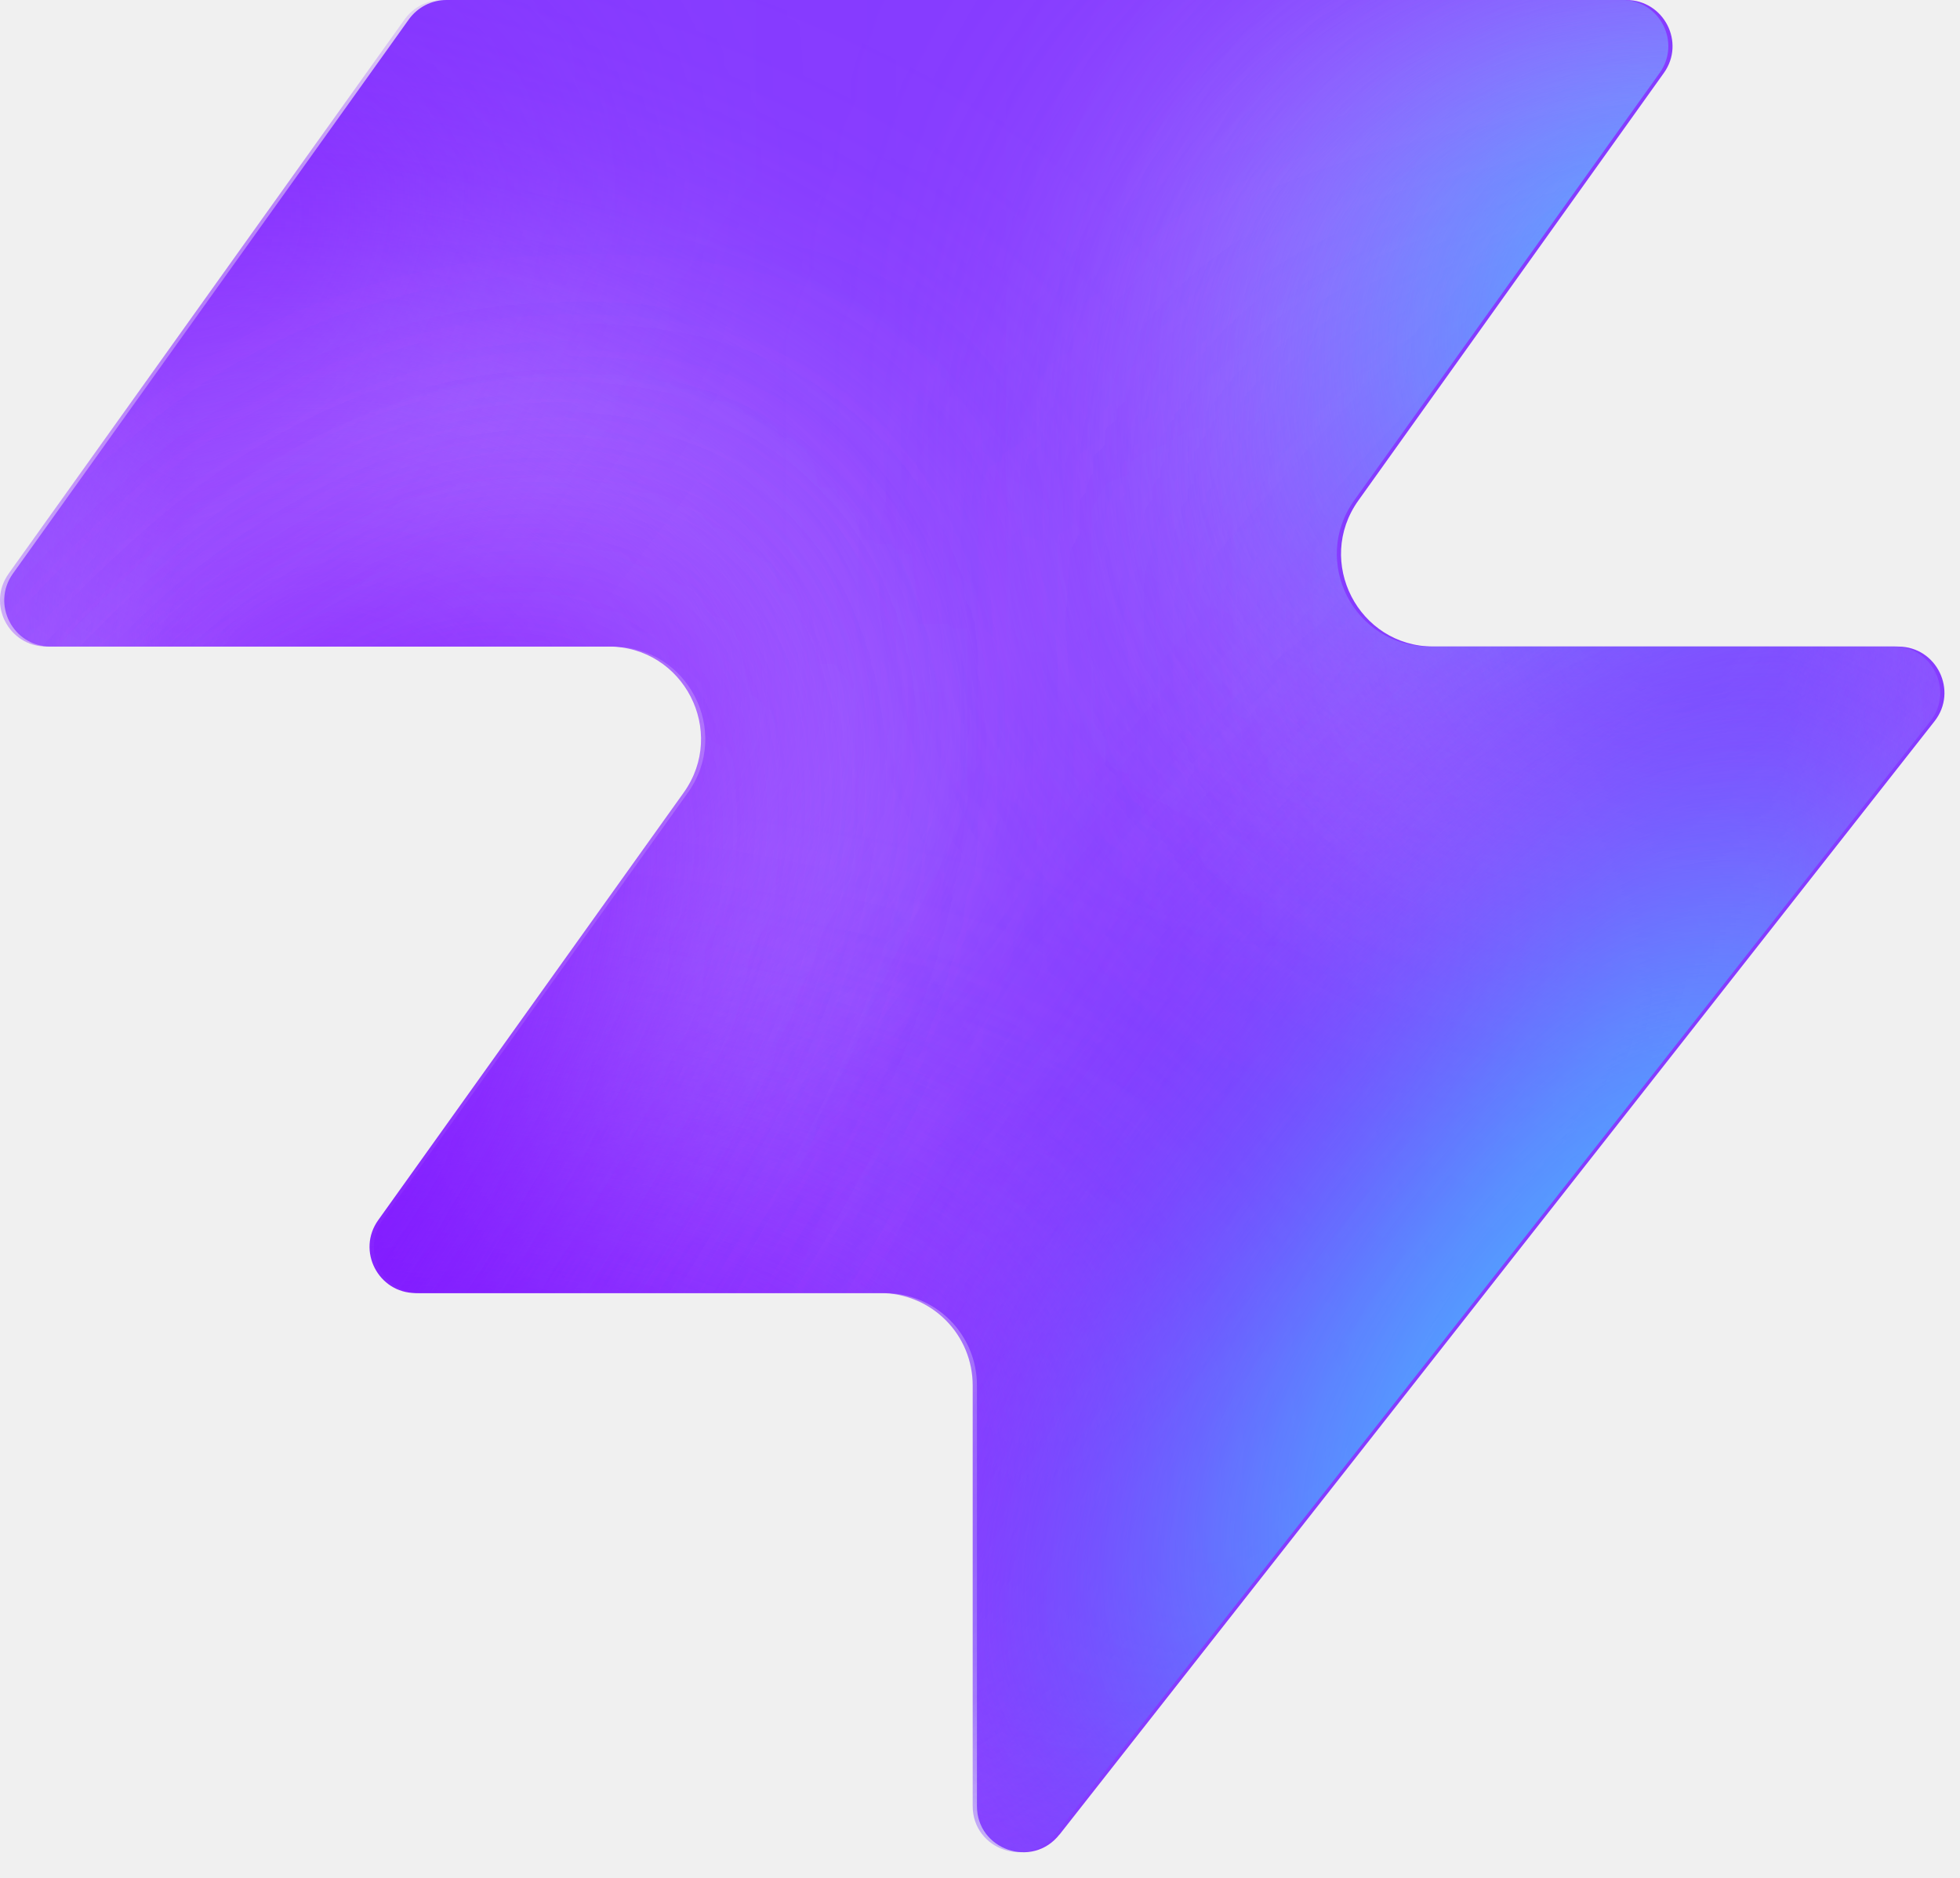
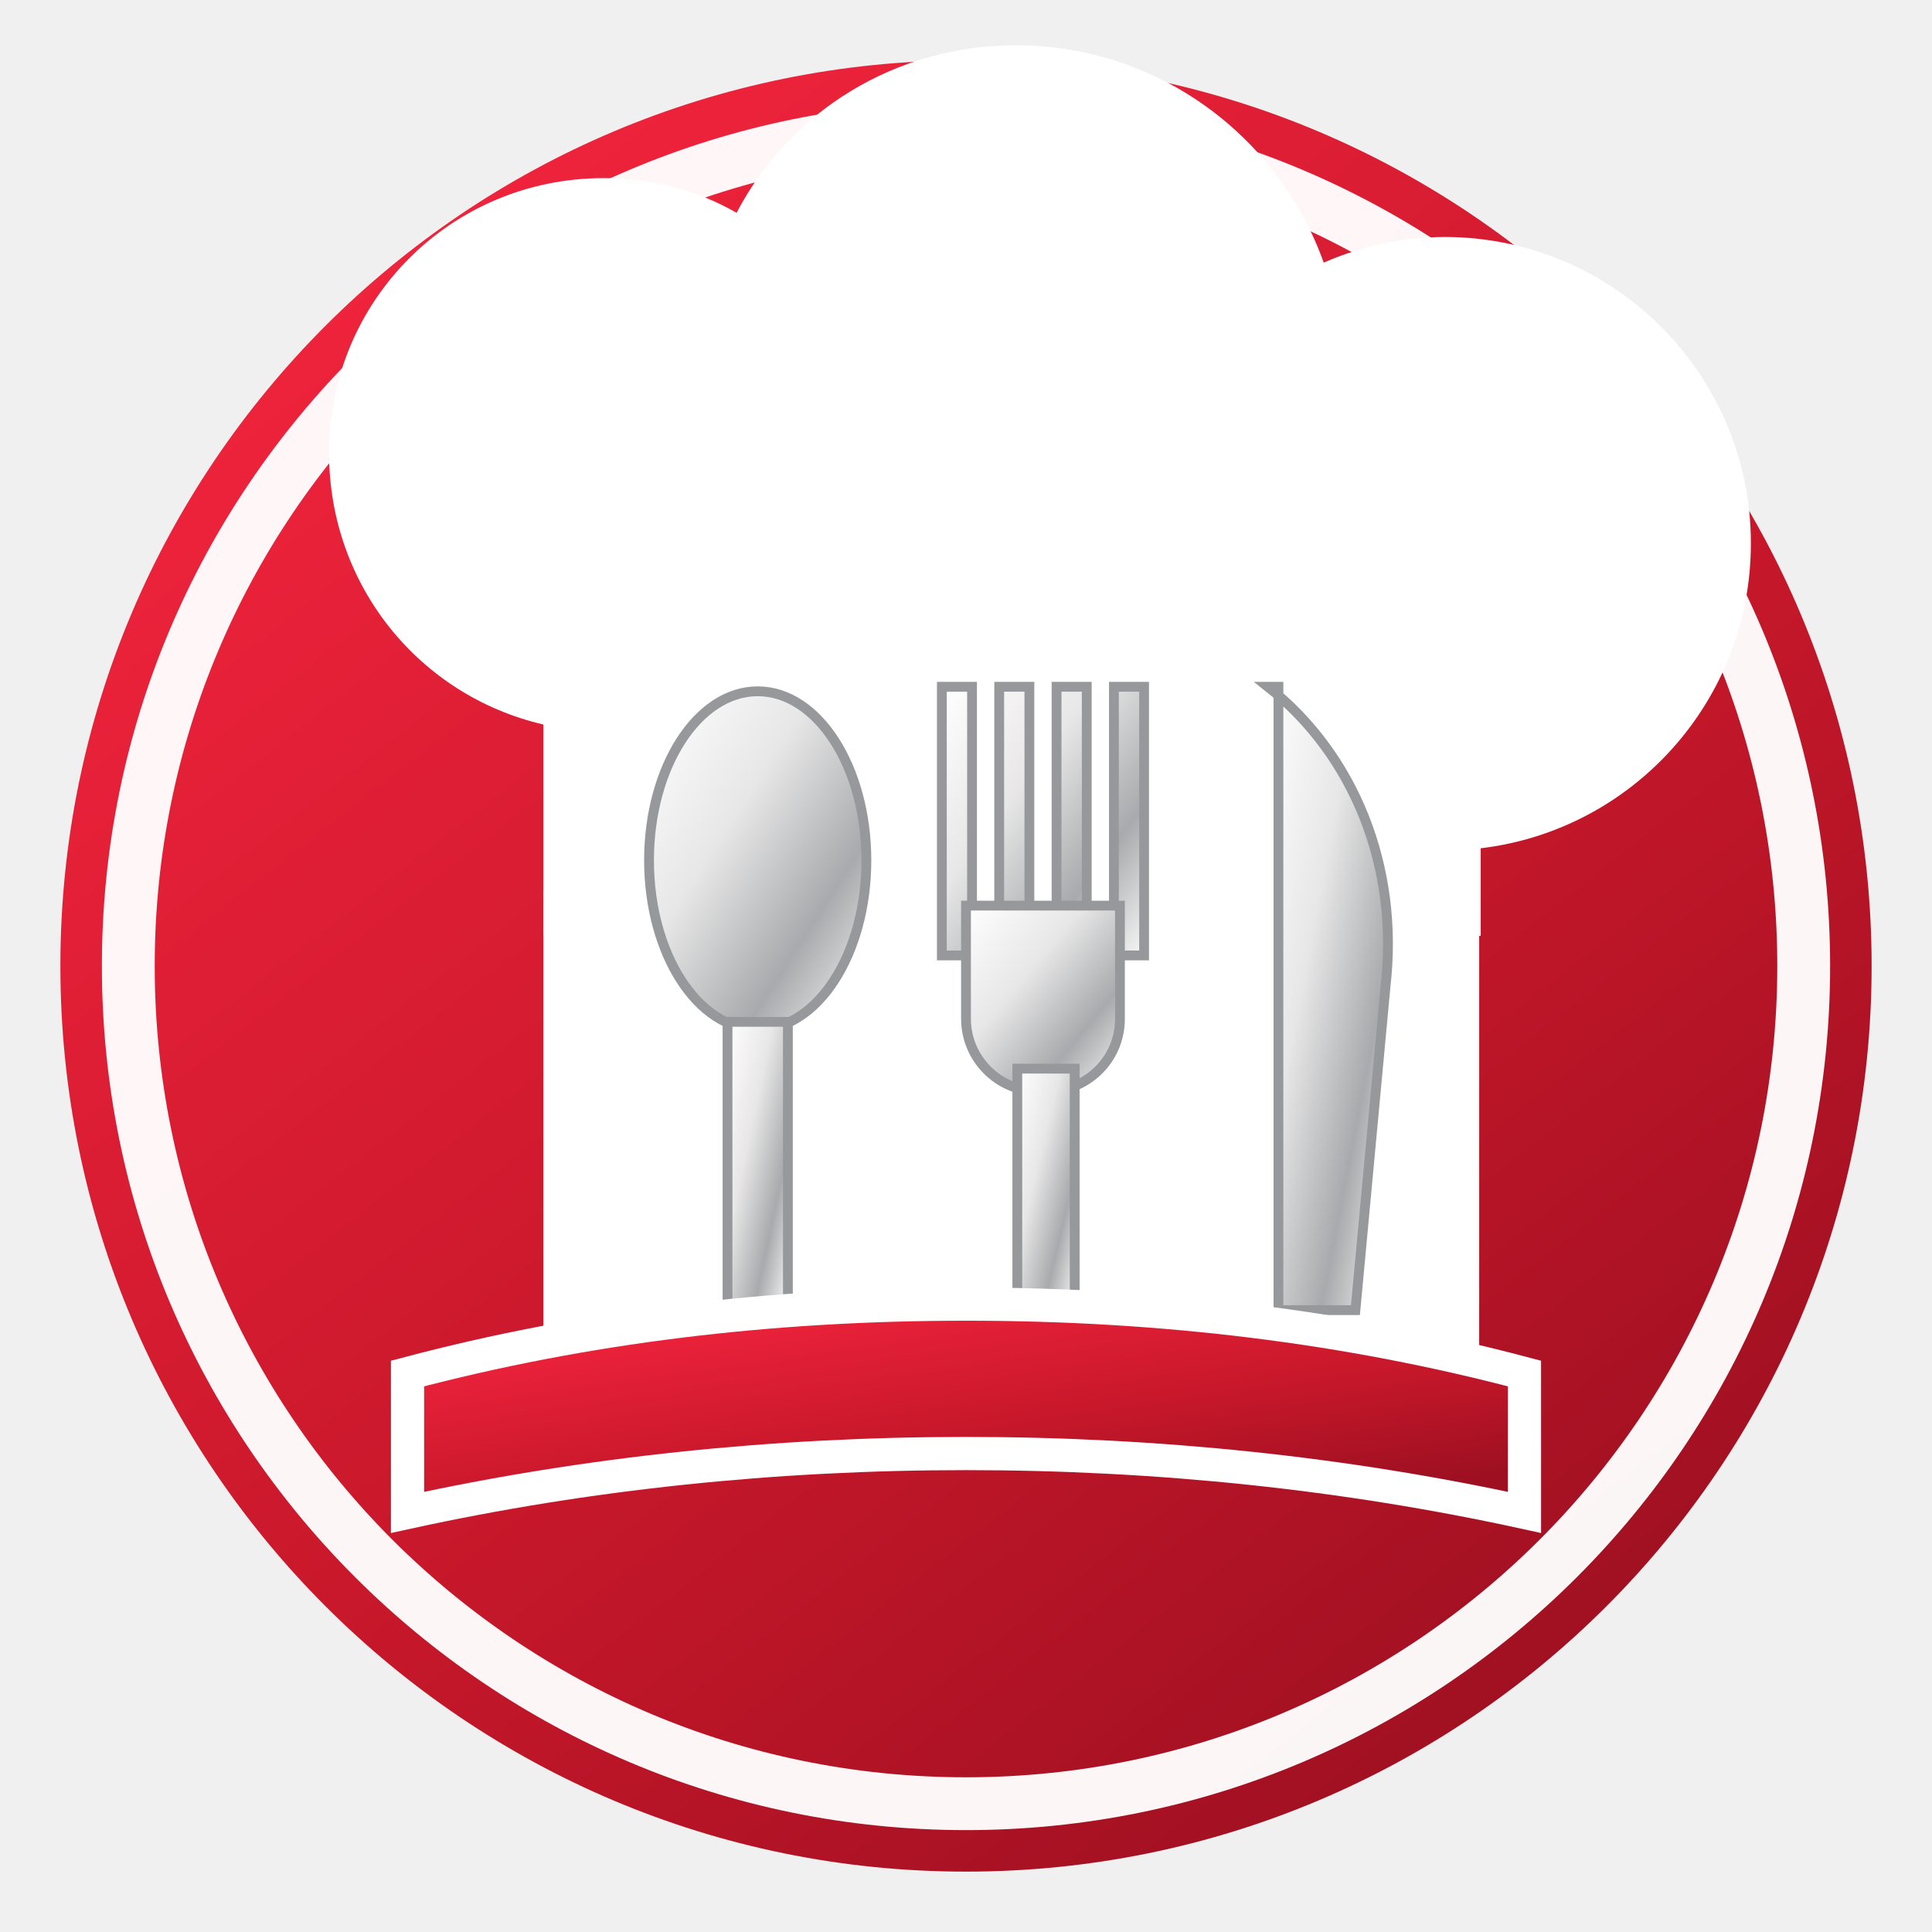
- <svg xmlns="http://www.w3.org/2000/svg" width="48" height="46" fill="none" viewBox="0 0 48 46">
-   <path fill="#863bff" d="M25.946 44.938c-.664.845-2.021.375-2.021-.698V33.937a2.26 2.26 0 0 0-2.262-2.262H10.287c-.92 0-1.456-1.04-.92-1.788l7.48-10.471c1.07-1.497 0-3.578-1.842-3.578H1.237c-.92 0-1.456-1.04-.92-1.788L10.013.474c.214-.297.556-.474.92-.474h28.894c.92 0 1.456 1.04.92 1.788l-7.48 10.471c-1.07 1.498 0 3.579 1.842 3.579h11.377c.943 0 1.473 1.088.89 1.83L25.947 44.94z" style="fill:#863bff;fill:color(display-p3 .525 .23 1);fill-opacity:1" />
-   <mask id="a" width="48" height="46" x="0" y="0" maskUnits="userSpaceOnUse" style="mask-type:alpha">
-     <path fill="#000" d="M25.842 44.938c-.664.844-2.021.375-2.021-.698V33.937a2.26 2.26 0 0 0-2.262-2.262H10.183c-.92 0-1.456-1.04-.92-1.788l7.48-10.471c1.07-1.498 0-3.579-1.842-3.579H1.133c-.92 0-1.456-1.04-.92-1.787L9.91.473c.214-.297.556-.474.92-.474h28.894c.92 0 1.456 1.04.92 1.788l-7.48 10.471c-1.07 1.498 0 3.578 1.842 3.578h11.377c.943 0 1.473 1.088.89 1.832L25.843 44.94z" style="fill:#000;fill-opacity:1" />
-   </mask>
-   <g mask="url(#a)">
-     <g filter="url(#b)">
-       <ellipse cx="5.508" cy="14.704" fill="#ede6ff" rx="5.508" ry="14.704" style="fill:#ede6ff;fill:color(display-p3 .927 .903 1);fill-opacity:1" transform="matrix(.00324 1 1 -.00324 -4.47 31.516)" />
-     </g>
-     <g filter="url(#c)">
-       <ellipse cx="10.399" cy="29.851" fill="#ede6ff" rx="10.399" ry="29.851" style="fill:#ede6ff;fill:color(display-p3 .927 .903 1);fill-opacity:1" transform="matrix(.00324 1 1 -.00324 -39.328 7.883)" />
-     </g>
-     <g filter="url(#d)">
-       <ellipse cx="5.508" cy="30.487" fill="#7e14ff" rx="5.508" ry="30.487" style="fill:#7e14ff;fill:color(display-p3 .492 .077 1);fill-opacity:1" transform="rotate(89.814 -25.913 -14.639)scale(1 -1)" />
-     </g>
-     <g filter="url(#e)">
-       <ellipse cx="5.508" cy="30.599" fill="#7e14ff" rx="5.508" ry="30.599" style="fill:#7e14ff;fill:color(display-p3 .492 .077 1);fill-opacity:1" transform="rotate(89.814 -32.644 -3.334)scale(1 -1)" />
-     </g>
-     <g filter="url(#f)">
-       <ellipse cx="5.508" cy="30.599" fill="#7e14ff" rx="5.508" ry="30.599" style="fill:#7e14ff;fill:color(display-p3 .492 .077 1);fill-opacity:1" transform="matrix(.00324 1 1 -.00324 -34.34 30.47)" />
-     </g>
-     <g filter="url(#g)">
-       <ellipse cx="14.072" cy="22.078" fill="#ede6ff" rx="14.072" ry="22.078" style="fill:#ede6ff;fill:color(display-p3 .927 .903 1);fill-opacity:1" transform="rotate(93.35 24.506 48.493)scale(-1 1)" />
-     </g>
-     <g filter="url(#h)">
-       <ellipse cx="3.47" cy="21.501" fill="#7e14ff" rx="3.47" ry="21.501" style="fill:#7e14ff;fill:color(display-p3 .492 .077 1);fill-opacity:1" transform="rotate(89.009 28.708 47.59)scale(-1 1)" />
-     </g>
-     <g filter="url(#i)">
-       <ellipse cx="3.47" cy="21.501" fill="#7e14ff" rx="3.47" ry="21.501" style="fill:#7e14ff;fill:color(display-p3 .492 .077 1);fill-opacity:1" transform="rotate(89.009 28.708 47.59)scale(-1 1)" />
-     </g>
-     <g filter="url(#j)">
-       <ellipse cx=".387" cy="8.972" fill="#7e14ff" rx="4.407" ry="29.108" style="fill:#7e14ff;fill:color(display-p3 .492 .077 1);fill-opacity:1" transform="rotate(39.51 .387 8.972)" />
-     </g>
-     <g filter="url(#k)">
-       <ellipse cx="47.523" cy="-6.092" fill="#7e14ff" rx="4.407" ry="29.108" style="fill:#7e14ff;fill:color(display-p3 .492 .077 1);fill-opacity:1" transform="rotate(37.892 47.523 -6.092)" />
-     </g>
-     <g filter="url(#l)">
-       <ellipse cx="41.412" cy="6.333" fill="#47bfff" rx="5.971" ry="9.665" style="fill:#47bfff;fill:color(display-p3 .28 .748 1);fill-opacity:1" transform="rotate(37.892 41.412 6.333)" />
-     </g>
-     <g filter="url(#m)">
-       <ellipse cx="-1.879" cy="38.332" fill="#7e14ff" rx="4.407" ry="29.108" style="fill:#7e14ff;fill:color(display-p3 .492 .077 1);fill-opacity:1" transform="rotate(37.892 -1.88 38.332)" />
-     </g>
-     <g filter="url(#n)">
-       <ellipse cx="-1.879" cy="38.332" fill="#7e14ff" rx="4.407" ry="29.108" style="fill:#7e14ff;fill:color(display-p3 .492 .077 1);fill-opacity:1" transform="rotate(37.892 -1.88 38.332)" />
-     </g>
-     <g filter="url(#o)">
-       <ellipse cx="35.651" cy="29.907" fill="#7e14ff" rx="4.407" ry="29.108" style="fill:#7e14ff;fill:color(display-p3 .492 .077 1);fill-opacity:1" transform="rotate(37.892 35.651 29.907)" />
-     </g>
-     <g filter="url(#p)">
-       <ellipse cx="38.418" cy="32.4" fill="#47bfff" rx="5.971" ry="15.297" style="fill:#47bfff;fill:color(display-p3 .28 .748 1);fill-opacity:1" transform="rotate(37.892 38.418 32.4)" />
-     </g>
+ <svg xmlns="http://www.w3.org/2000/svg" viewBox="0 0 128 128" role="img" aria-label="Amor &amp; Sabor">
+   <defs>
+     <linearGradient id="brand-red" x1="18%" y1="10%" x2="82%" y2="92%">
+       <stop offset="0%" stop-color="#ef233c" />
+       <stop offset="55%" stop-color="#c9182b" />
+       <stop offset="100%" stop-color="#9e1021" />
+     </linearGradient>
+     <linearGradient id="brand-silver" x1="0%" y1="0%" x2="100%" y2="100%">
+       <stop offset="0%" stop-color="#ffffff" />
+       <stop offset="38%" stop-color="#e7e7e7" />
+       <stop offset="72%" stop-color="#a9aaad" />
+       <stop offset="100%" stop-color="#f8f8f8" />
+     </linearGradient>
+   </defs>
+   <circle cx="64" cy="64" r="60" fill="url(#brand-red)" />
+   <circle cx="64" cy="64" r="55.5" fill="none" stroke="#fff" stroke-width="3.5" opacity="0.96" />
+   <path d="M36 62V48c-8.2-1.9-14.2-9.2-14.2-18 0-10.1 8.1-18.2 18.2-18.2 3.2 0 6.2.8 8.8 2.3C52.3 7.4 59.3 3 67.3 3c9.4 0 17.4 6 20.4 14.4a20.2 20.2 0 0 1 8-1.7c11.2 0 20.3 9.1 20.3 20.3 0 10.4-7.8 19-17.9 20.2V62H36Z" fill="#fff" />
+   <path d="M36 59h62v32H36z" fill="#fff" />
+   <g fill="url(#brand-silver)" stroke="#97989b" stroke-width="0.65">
+     <ellipse cx="50.2" cy="57" rx="7.2" ry="11.2" />
+     <path d="M48.2 67.7h4v19h-4z" />
+     <path d="M62.4 45.5h2v17.8h-2zM66.2 45.5h2v17.8h-2zM70 45.5h2v17.8h-2zM73.8 45.5h2v17.8h-2z" />
+     <path d="M64 60h10.2v7.5c0 2.7-2.2 4.8-4.8 4.8h-.6c-2.7 0-4.8-2.2-4.8-4.8V60Z" />
+     <path d="M67.4 70.8h3.8v16h-3.8z" />
+     <path d="M84 45.5c5.7 4.5 8.7 11.9 7.8 19.8l-2 21.5h-5.1V45.5H84Z" />
  </g>
-   <defs>
-     <filter id="b" width="60.045" height="41.654" x="-19.77" y="16.149" color-interpolation-filters="sRGB" filterUnits="userSpaceOnUse">
-       <feFlood flood-opacity="0" result="BackgroundImageFix" />
-       <feBlend in="SourceGraphic" in2="BackgroundImageFix" result="shape" />
-       <feGaussianBlur result="effect1_foregroundBlur_2002_17158" stdDeviation="7.659" />
-     </filter>
-     <filter id="c" width="90.34" height="51.437" x="-54.613" y="-7.533" color-interpolation-filters="sRGB" filterUnits="userSpaceOnUse">
-       <feFlood flood-opacity="0" result="BackgroundImageFix" />
-       <feBlend in="SourceGraphic" in2="BackgroundImageFix" result="shape" />
-       <feGaussianBlur result="effect1_foregroundBlur_2002_17158" stdDeviation="7.659" />
-     </filter>
-     <filter id="d" width="79.355" height="29.4" x="-49.64" y="2.03" color-interpolation-filters="sRGB" filterUnits="userSpaceOnUse">
-       <feFlood flood-opacity="0" result="BackgroundImageFix" />
-       <feBlend in="SourceGraphic" in2="BackgroundImageFix" result="shape" />
-       <feGaussianBlur result="effect1_foregroundBlur_2002_17158" stdDeviation="4.596" />
-     </filter>
-     <filter id="e" width="79.579" height="29.4" x="-45.045" y="20.029" color-interpolation-filters="sRGB" filterUnits="userSpaceOnUse">
-       <feFlood flood-opacity="0" result="BackgroundImageFix" />
-       <feBlend in="SourceGraphic" in2="BackgroundImageFix" result="shape" />
-       <feGaussianBlur result="effect1_foregroundBlur_2002_17158" stdDeviation="4.596" />
-     </filter>
-     <filter id="f" width="79.579" height="29.4" x="-43.513" y="21.178" color-interpolation-filters="sRGB" filterUnits="userSpaceOnUse">
-       <feFlood flood-opacity="0" result="BackgroundImageFix" />
-       <feBlend in="SourceGraphic" in2="BackgroundImageFix" result="shape" />
-       <feGaussianBlur result="effect1_foregroundBlur_2002_17158" stdDeviation="4.596" />
-     </filter>
-     <filter id="g" width="74.749" height="58.852" x="15.756" y="-17.901" color-interpolation-filters="sRGB" filterUnits="userSpaceOnUse">
-       <feFlood flood-opacity="0" result="BackgroundImageFix" />
-       <feBlend in="SourceGraphic" in2="BackgroundImageFix" result="shape" />
-       <feGaussianBlur result="effect1_foregroundBlur_2002_17158" stdDeviation="7.659" />
-     </filter>
-     <filter id="h" width="61.377" height="25.362" x="23.548" y="2.284" color-interpolation-filters="sRGB" filterUnits="userSpaceOnUse">
-       <feFlood flood-opacity="0" result="BackgroundImageFix" />
-       <feBlend in="SourceGraphic" in2="BackgroundImageFix" result="shape" />
-       <feGaussianBlur result="effect1_foregroundBlur_2002_17158" stdDeviation="4.596" />
-     </filter>
-     <filter id="i" width="61.377" height="25.362" x="23.548" y="2.284" color-interpolation-filters="sRGB" filterUnits="userSpaceOnUse">
-       <feFlood flood-opacity="0" result="BackgroundImageFix" />
-       <feBlend in="SourceGraphic" in2="BackgroundImageFix" result="shape" />
-       <feGaussianBlur result="effect1_foregroundBlur_2002_17158" stdDeviation="4.596" />
-     </filter>
-     <filter id="j" width="56.045" height="63.649" x="-27.636" y="-22.853" color-interpolation-filters="sRGB" filterUnits="userSpaceOnUse">
-       <feFlood flood-opacity="0" result="BackgroundImageFix" />
-       <feBlend in="SourceGraphic" in2="BackgroundImageFix" result="shape" />
-       <feGaussianBlur result="effect1_foregroundBlur_2002_17158" stdDeviation="4.596" />
-     </filter>
-     <filter id="k" width="54.814" height="64.646" x="20.116" y="-38.415" color-interpolation-filters="sRGB" filterUnits="userSpaceOnUse">
-       <feFlood flood-opacity="0" result="BackgroundImageFix" />
-       <feBlend in="SourceGraphic" in2="BackgroundImageFix" result="shape" />
-       <feGaussianBlur result="effect1_foregroundBlur_2002_17158" stdDeviation="4.596" />
-     </filter>
-     <filter id="l" width="33.541" height="35.313" x="24.641" y="-11.323" color-interpolation-filters="sRGB" filterUnits="userSpaceOnUse">
-       <feFlood flood-opacity="0" result="BackgroundImageFix" />
-       <feBlend in="SourceGraphic" in2="BackgroundImageFix" result="shape" />
-       <feGaussianBlur result="effect1_foregroundBlur_2002_17158" stdDeviation="4.596" />
-     </filter>
-     <filter id="m" width="54.814" height="64.646" x="-29.286" y="6.009" color-interpolation-filters="sRGB" filterUnits="userSpaceOnUse">
-       <feFlood flood-opacity="0" result="BackgroundImageFix" />
-       <feBlend in="SourceGraphic" in2="BackgroundImageFix" result="shape" />
-       <feGaussianBlur result="effect1_foregroundBlur_2002_17158" stdDeviation="4.596" />
-     </filter>
-     <filter id="n" width="54.814" height="64.646" x="-29.286" y="6.009" color-interpolation-filters="sRGB" filterUnits="userSpaceOnUse">
-       <feFlood flood-opacity="0" result="BackgroundImageFix" />
-       <feBlend in="SourceGraphic" in2="BackgroundImageFix" result="shape" />
-       <feGaussianBlur result="effect1_foregroundBlur_2002_17158" stdDeviation="4.596" />
-     </filter>
-     <filter id="o" width="54.814" height="64.646" x="8.244" y="-2.416" color-interpolation-filters="sRGB" filterUnits="userSpaceOnUse">
-       <feFlood flood-opacity="0" result="BackgroundImageFix" />
-       <feBlend in="SourceGraphic" in2="BackgroundImageFix" result="shape" />
-       <feGaussianBlur result="effect1_foregroundBlur_2002_17158" stdDeviation="4.596" />
-     </filter>
-     <filter id="p" width="39.409" height="43.623" x="18.713" y="10.588" color-interpolation-filters="sRGB" filterUnits="userSpaceOnUse">
-       <feFlood flood-opacity="0" result="BackgroundImageFix" />
-       <feBlend in="SourceGraphic" in2="BackgroundImageFix" result="shape" />
-       <feGaussianBlur result="effect1_foregroundBlur_2002_17158" stdDeviation="4.596" />
-     </filter>
-   </defs>
+   <path d="M27 91c11.7-3.1 24-4.6 37-4.6s25.3 1.5 37 4.6v9.2c-11.9-2.6-24.3-3.9-37-3.9s-25.1 1.3-37 3.9V91Z" fill="url(#brand-red)" stroke="#fff" stroke-width="2.2" />
</svg>
